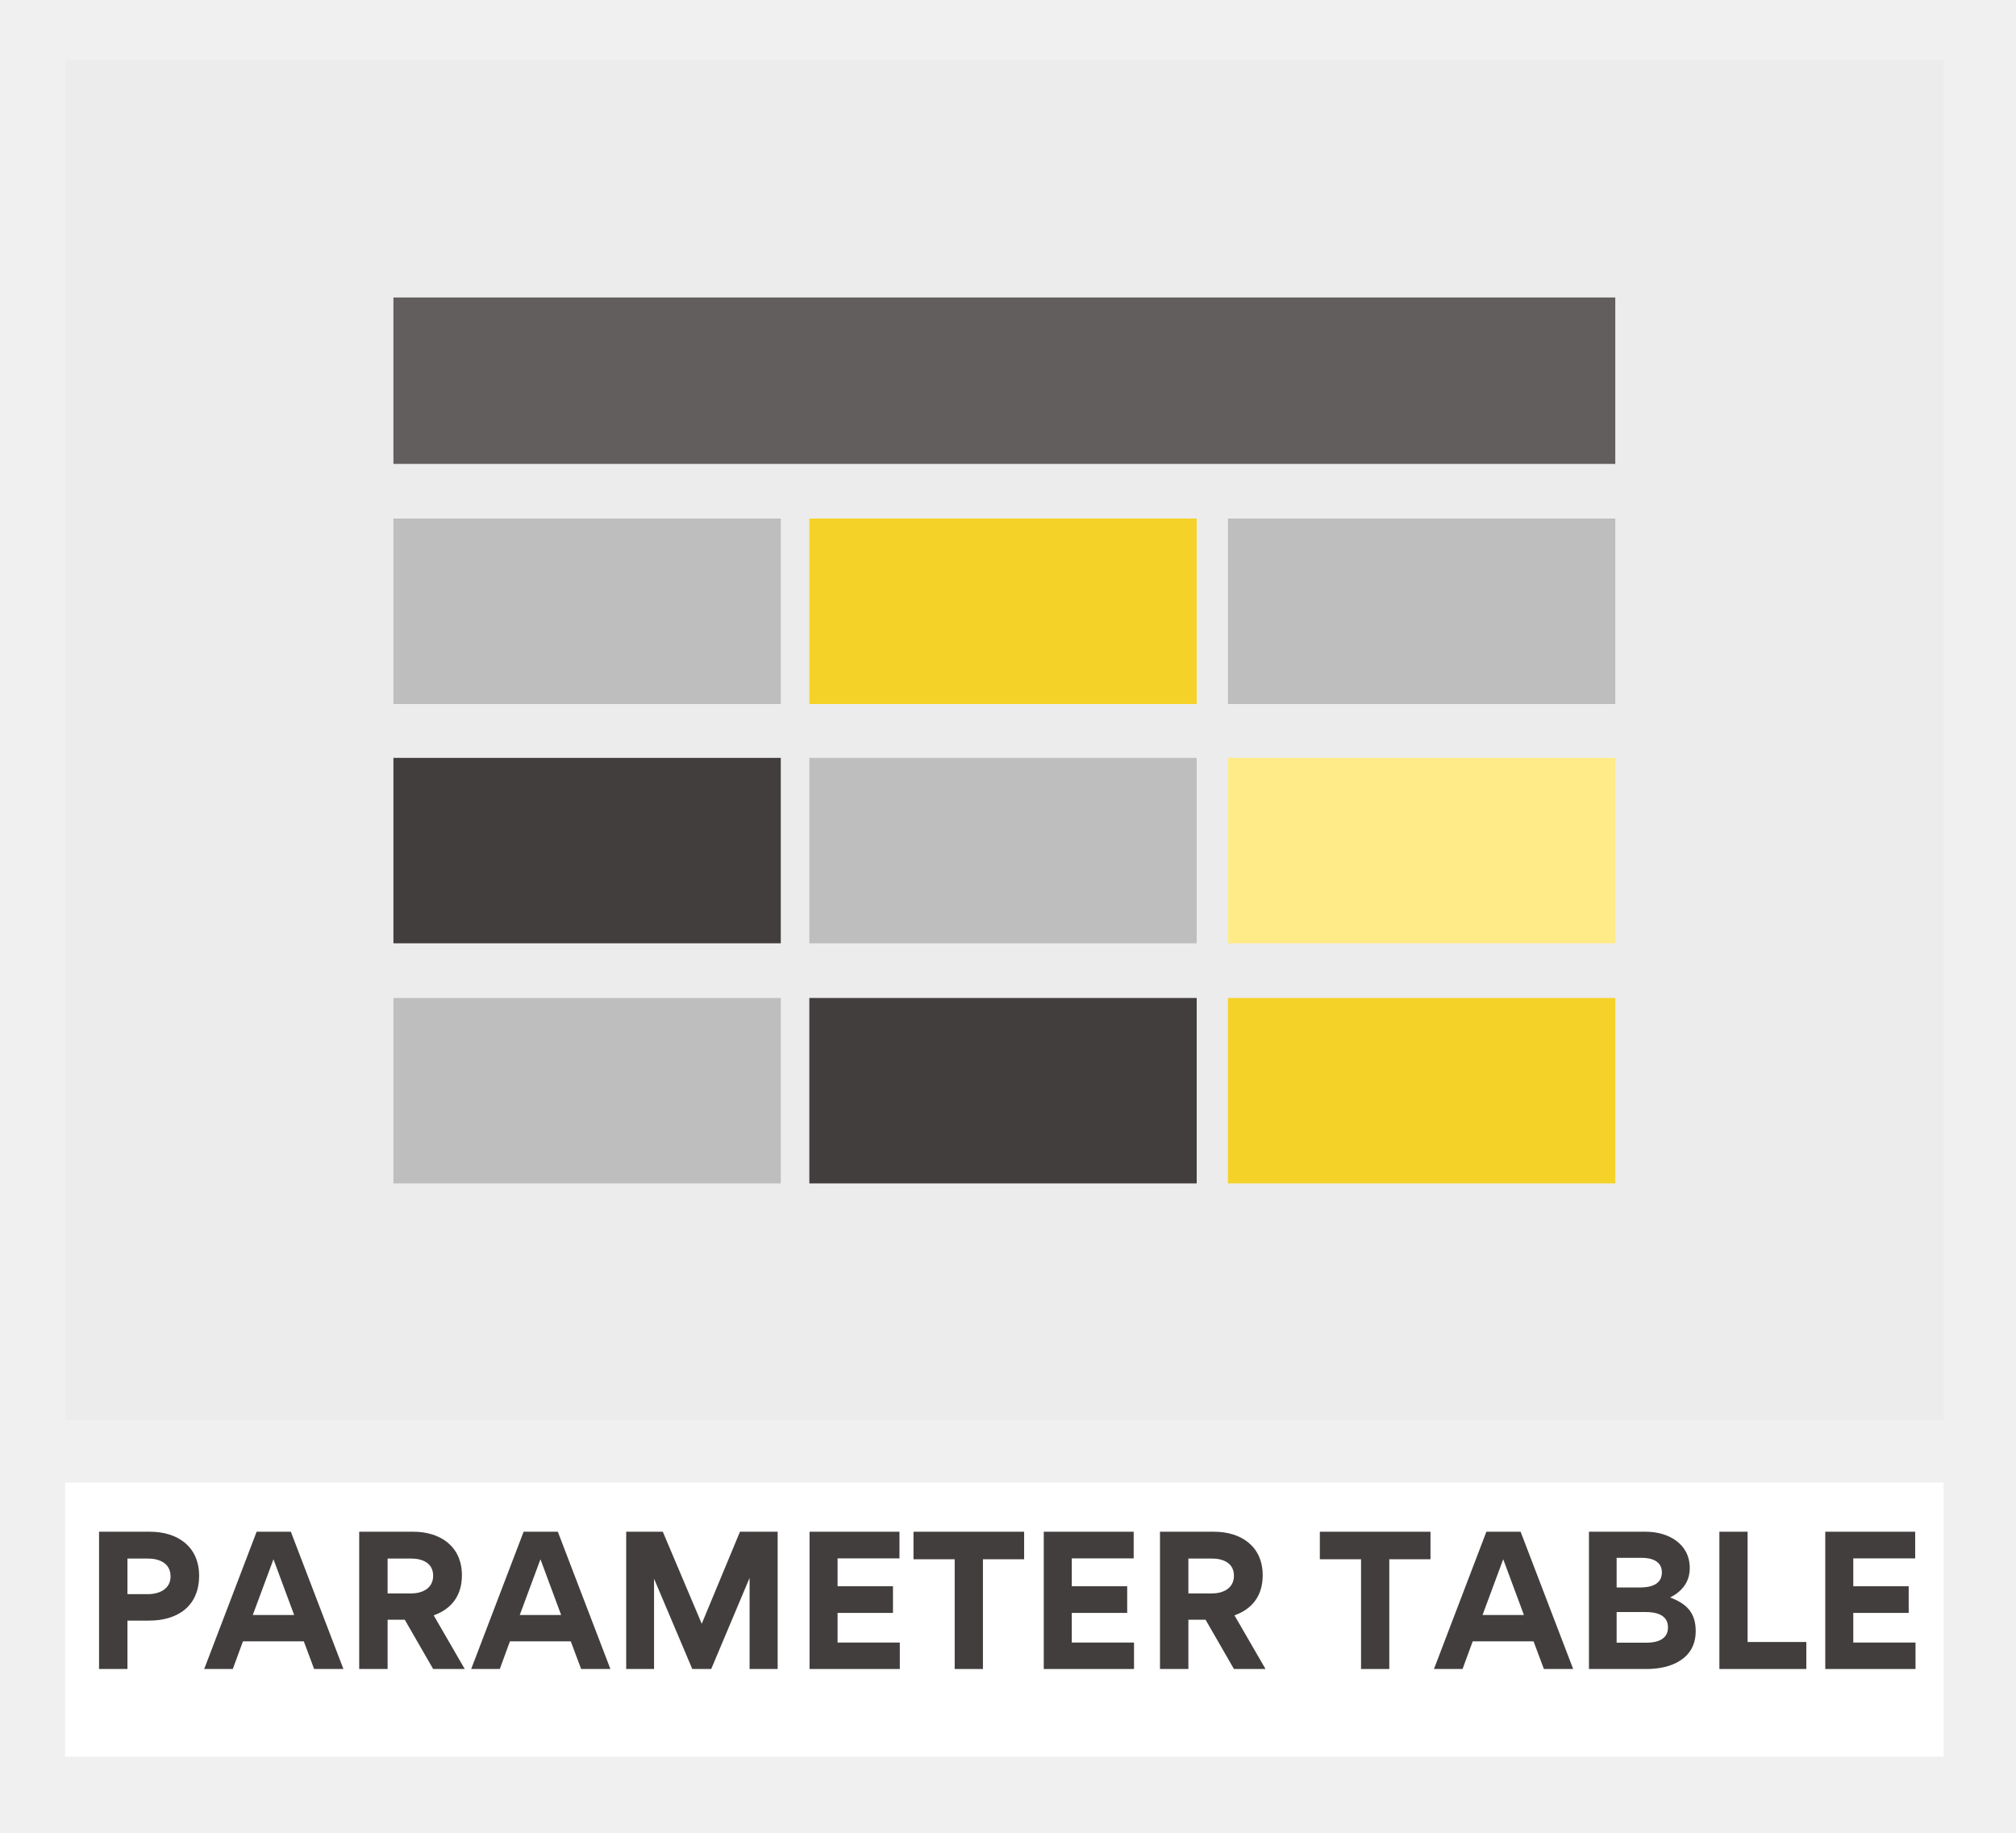
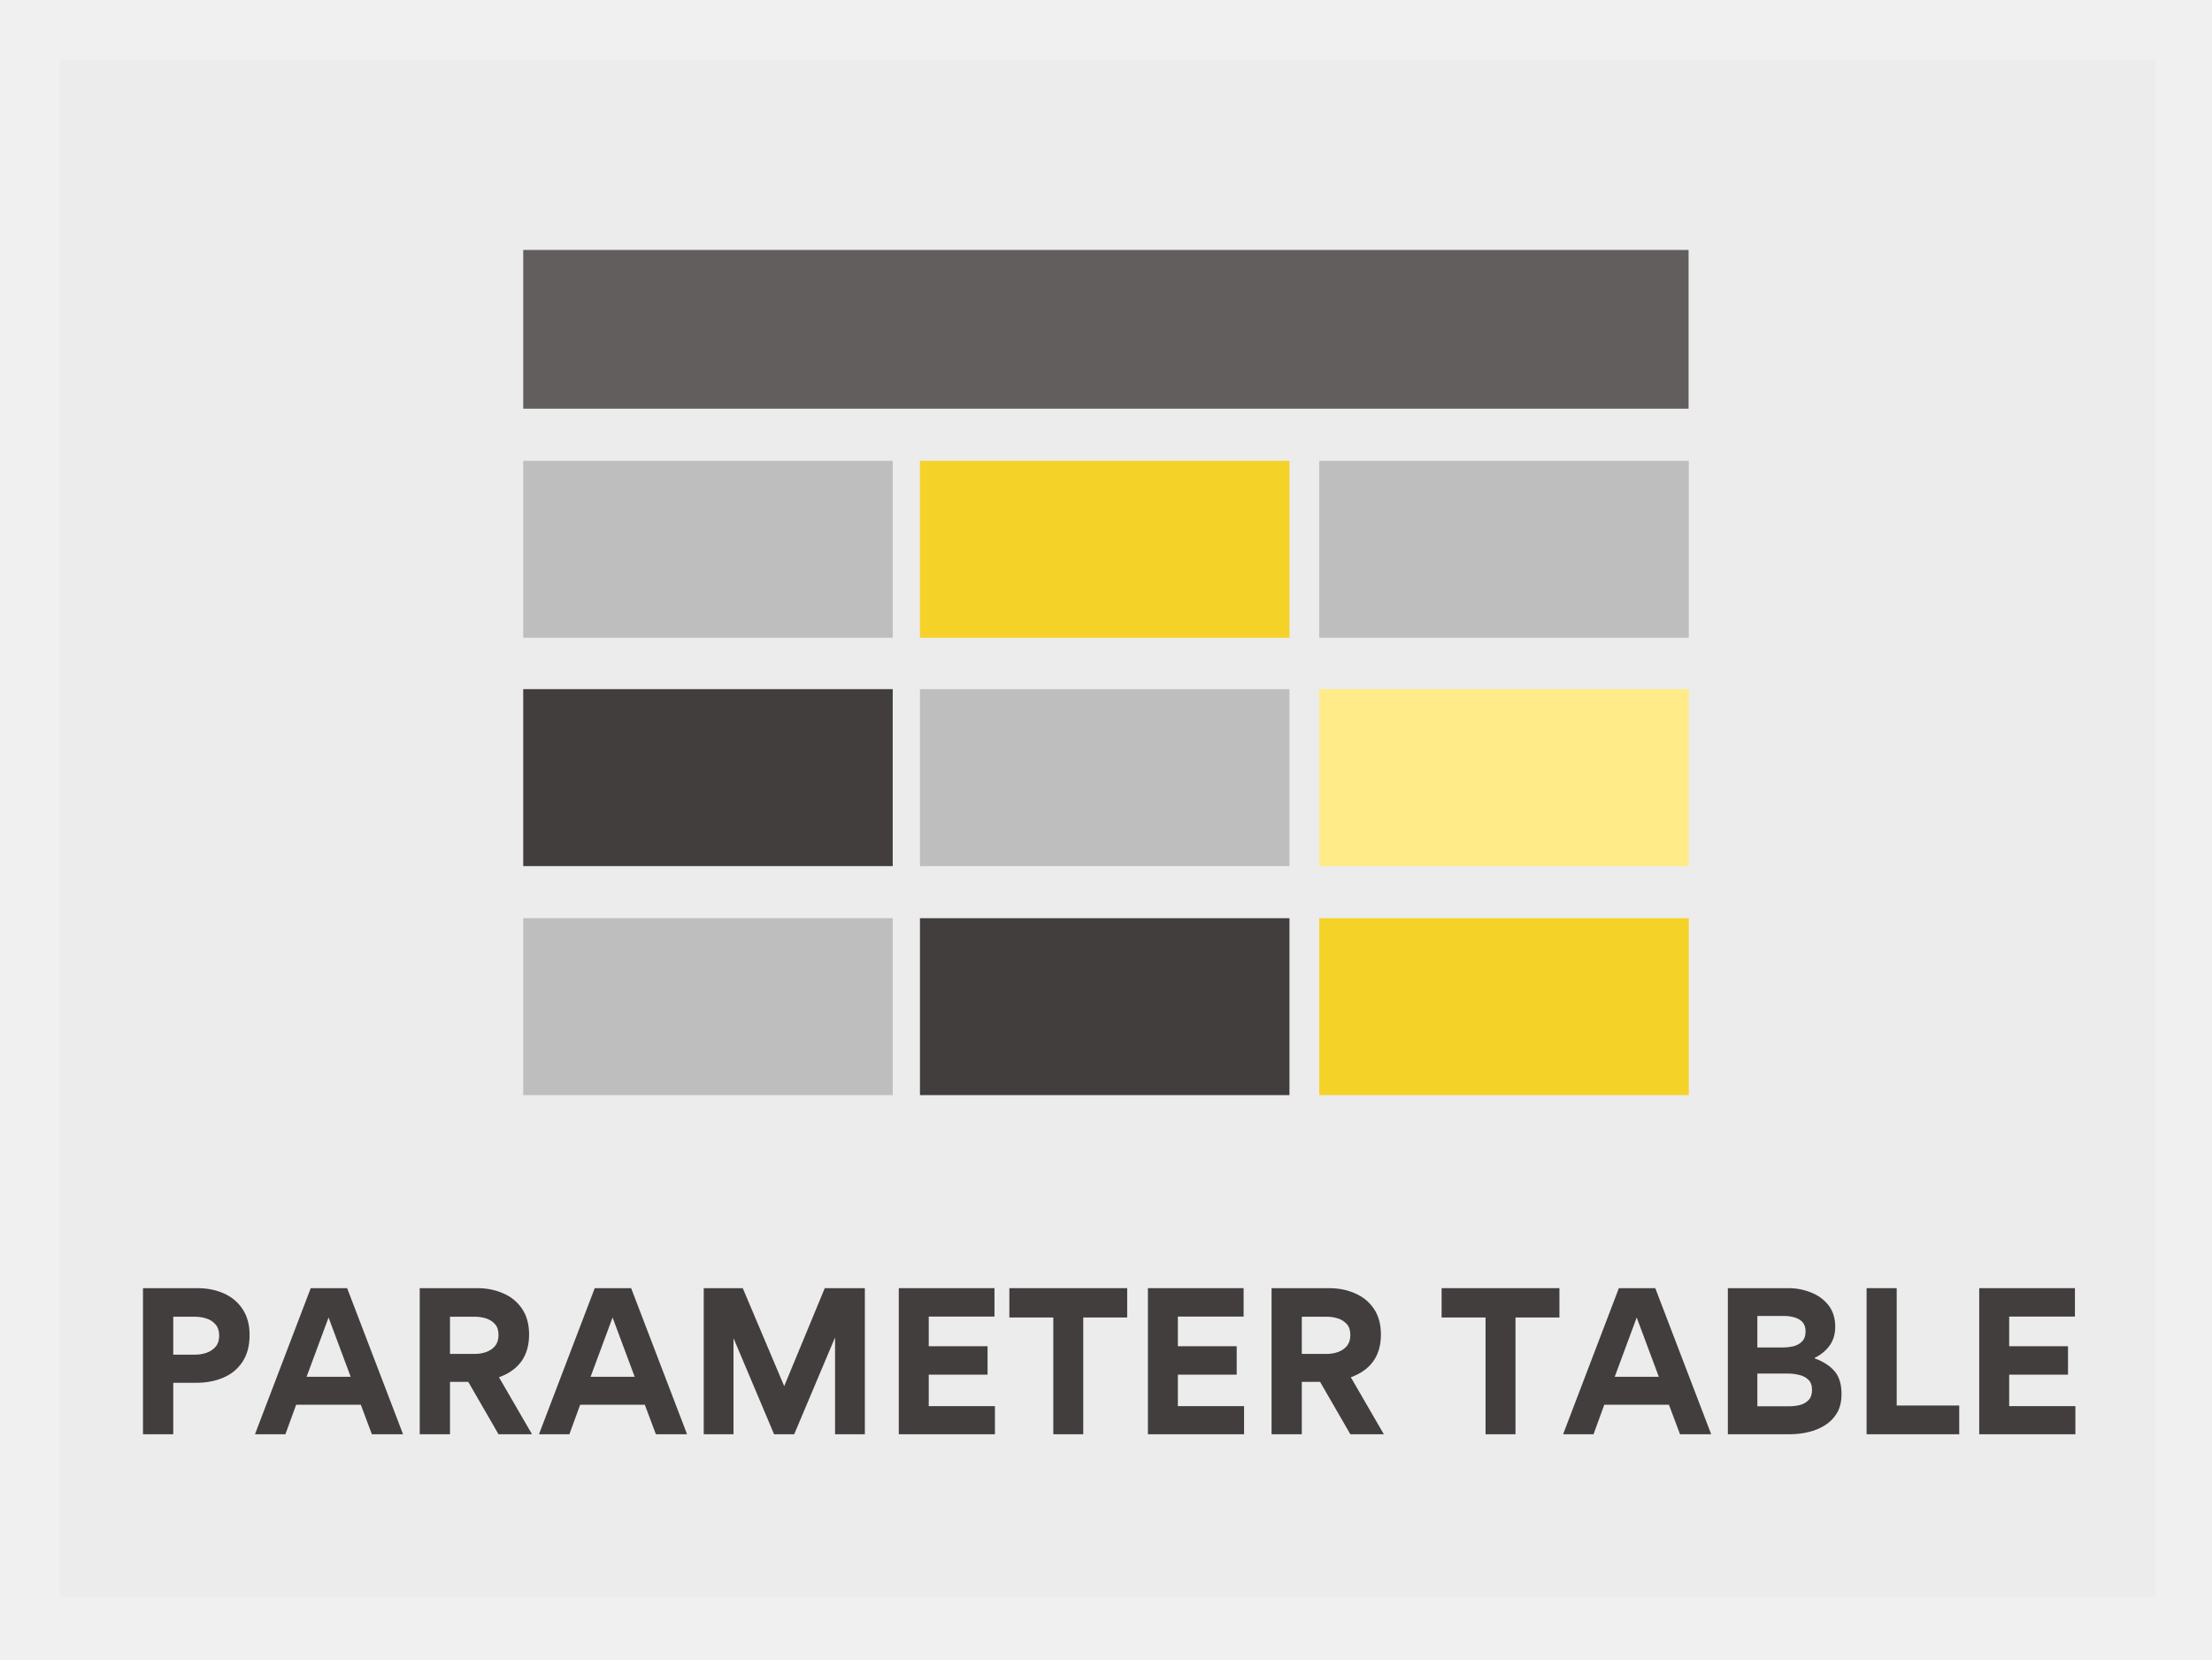
- <svg xmlns="http://www.w3.org/2000/svg" width="275" zoomAndPan="magnify" viewBox="0 0 206.25 187.5" height="250" preserveAspectRatio="xMidYMid meet" version="1.0">
+ <svg xmlns="http://www.w3.org/2000/svg" width="300" zoomAndPan="magnify" viewBox="0 0 224.88 168.75" height="225" preserveAspectRatio="xMidYMid meet" version="1.0">
  <defs>
    <g />
-     <clipPath id="30cf767ac2">
-       <path d="M 6.664 6.203 L 198.84 6.203 L 198.84 145.293 L 6.664 145.293 Z M 6.664 6.203 " clip-rule="nonzero" />
+     <clipPath id="b6ad99cd47">
+       <path d="M 5.984 6.059 L 219.188 6.059 L 219.188 162.441 L 5.984 162.441 Z M 5.984 6.059 " clip-rule="nonzero" />
    </clipPath>
-     <clipPath id="9b0c00285f">
-       <path d="M 6.664 151.676 L 198.84 151.676 L 198.84 179.699 L 6.664 179.699 Z M 6.664 151.676 " clip-rule="nonzero" />
+     <clipPath id="c42cba0978">
+       <path d="M 53.16 46.875 L 90.746 46.875 L 90.746 64.867 L 53.16 64.867 Z M 53.16 46.875 " clip-rule="nonzero" />
    </clipPath>
-     <clipPath id="59cfe35474">
-       <path d="M 40.25 53.047 L 79.879 53.047 L 79.879 72.02 L 40.25 72.02 Z M 40.25 53.047 " clip-rule="nonzero" />
+     <clipPath id="deddcba3ea">
+       <path d="M 93.516 46.875 L 131.102 46.875 L 131.102 64.867 L 93.516 64.867 Z M 93.516 46.875 " clip-rule="nonzero" />
    </clipPath>
-     <clipPath id="630995cce3">
-       <path d="M 82.801 53.047 L 122.43 53.047 L 122.43 72.02 L 82.801 72.02 Z M 82.801 53.047 " clip-rule="nonzero" />
+     <clipPath id="b131b3585e">
+       <path d="M 134.133 46.875 L 171.719 46.875 L 171.719 64.867 L 134.133 64.867 Z M 134.133 46.875 " clip-rule="nonzero" />
    </clipPath>
-     <clipPath id="e5ab5664ab">
-       <path d="M 125.625 53.047 L 165.254 53.047 L 165.254 72.02 L 125.625 72.02 Z M 125.625 53.047 " clip-rule="nonzero" />
+     <clipPath id="8744e34998">
+       <path d="M 53.16 70.094 L 90.746 70.094 L 90.746 88.09 L 53.16 88.09 Z M 53.16 70.094 " clip-rule="nonzero" />
    </clipPath>
-     <clipPath id="de208e90d2">
-       <path d="M 40.25 77.531 L 79.879 77.531 L 79.879 96.504 L 40.25 96.504 Z M 40.25 77.531 " clip-rule="nonzero" />
+     <clipPath id="f4e8f82086">
+       <path d="M 93.516 70.094 L 131.102 70.094 L 131.102 88.09 L 93.516 88.09 Z M 93.516 70.094 " clip-rule="nonzero" />
    </clipPath>
-     <clipPath id="5901a9e1d0">
-       <path d="M 82.801 77.531 L 122.43 77.531 L 122.43 96.504 L 82.801 96.504 Z M 82.801 77.531 " clip-rule="nonzero" />
+     <clipPath id="1e71619b41">
+       <path d="M 134.133 70.094 L 171.719 70.094 L 171.719 88.09 L 134.133 88.09 Z M 134.133 70.094 " clip-rule="nonzero" />
    </clipPath>
-     <clipPath id="20a21ecf9c">
-       <path d="M 125.625 77.531 L 165.254 77.531 L 165.254 96.504 L 125.625 96.504 Z M 125.625 77.531 " clip-rule="nonzero" />
+     <clipPath id="e738913d44">
+       <path d="M 53.16 25.422 L 171.719 25.422 L 171.719 41.57 L 53.16 41.57 Z M 53.16 25.422 " clip-rule="nonzero" />
    </clipPath>
-     <clipPath id="9cc34cf408">
-       <path d="M 40.25 30.43 L 165.254 30.43 L 165.254 47.457 L 40.25 47.457 Z M 40.25 30.43 " clip-rule="nonzero" />
+     <clipPath id="afe0cf02f3">
+       <path d="M 53.16 93.391 L 90.746 93.391 L 90.746 111.387 L 53.16 111.387 Z M 53.16 93.391 " clip-rule="nonzero" />
    </clipPath>
-     <clipPath id="37cae503fa">
-       <path d="M 40.25 102.094 L 79.879 102.094 L 79.879 121.066 L 40.25 121.066 Z M 40.25 102.094 " clip-rule="nonzero" />
+     <clipPath id="e34b548763">
+       <path d="M 93.516 93.391 L 131.102 93.391 L 131.102 111.387 L 93.516 111.387 Z M 93.516 93.391 " clip-rule="nonzero" />
    </clipPath>
-     <clipPath id="59dfef6380">
-       <path d="M 82.801 102.094 L 122.43 102.094 L 122.43 121.066 L 82.801 121.066 Z M 82.801 102.094 " clip-rule="nonzero" />
-     </clipPath>
-     <clipPath id="3bd884a975">
-       <path d="M 125.625 102.094 L 165.254 102.094 L 165.254 121.066 L 125.625 121.066 Z M 125.625 102.094 " clip-rule="nonzero" />
+     <clipPath id="1dacf37b9a">
+       <path d="M 134.133 93.391 L 171.719 93.391 L 171.719 111.387 L 134.133 111.387 Z M 134.133 93.391 " clip-rule="nonzero" />
    </clipPath>
  </defs>
-   <g clip-path="url(#30cf767ac2)">
-     <path fill="#ececec" d="M 6.664 6.203 L 198.84 6.203 L 198.84 145.293 L 6.664 145.293 Z M 6.664 6.203 " fill-opacity="1" fill-rule="nonzero" />
-   </g>
-   <g clip-path="url(#9b0c00285f)">
-     <path fill="#ffffff" d="M 6.664 151.676 L 198.84 151.676 L 198.84 179.699 L 6.664 179.699 Z M 6.664 151.676 " fill-opacity="1" fill-rule="nonzero" />
+   <g clip-path="url(#b6ad99cd47)">
+     <path fill="#ececec" d="M 5.984 6.059 L 219.18 6.059 L 219.18 162.441 L 5.984 162.441 Z M 5.984 6.059 " fill-opacity="1" fill-rule="nonzero" />
  </g>
  <g fill="#423e3e" fill-opacity="1">
-     <g transform="translate(8.500339, 170.7447)">
+     <g transform="translate(12.76569, 145.8786)">
      <g>
-         <path d="M 11.871 -9.543 C 11.871 -12.52 9.668 -14.043 6.852 -14.043 L 1.633 -14.043 L 1.633 0 L 4.539 0 L 4.539 -4.949 L 6.742 -4.949 C 9.684 -4.949 11.871 -6.438 11.871 -9.543 Z M 8.949 -9.469 C 8.949 -8.16 7.766 -7.656 6.617 -7.656 L 4.539 -7.656 L 4.539 -11.301 L 6.602 -11.301 C 7.801 -11.301 8.949 -10.832 8.949 -9.469 Z M 8.949 -9.469 " />
+         <path d="M 12.562 -10.094 C 12.562 -9 12.32 -8.094 11.844 -7.375 C 11.375 -6.656 10.727 -6.117 9.906 -5.766 C 9.094 -5.41 8.164 -5.234 7.125 -5.234 L 4.797 -5.234 L 4.797 0 L 1.719 0 L 1.719 -14.859 L 7.25 -14.859 C 8.25 -14.859 9.145 -14.68 9.938 -14.328 C 10.738 -13.973 11.375 -13.441 11.844 -12.734 C 12.32 -12.023 12.562 -11.145 12.562 -10.094 Z M 9.469 -10.016 C 9.469 -10.492 9.348 -10.875 9.109 -11.156 C 8.867 -11.445 8.562 -11.648 8.188 -11.766 C 7.812 -11.891 7.41 -11.953 6.984 -11.953 L 4.797 -11.953 L 4.797 -8.094 L 7 -8.094 C 7.406 -8.094 7.797 -8.156 8.172 -8.281 C 8.555 -8.414 8.867 -8.625 9.109 -8.906 C 9.348 -9.188 9.469 -9.555 9.469 -10.016 Z M 9.469 -10.016 " />
      </g>
    </g>
  </g>
  <g fill="#423e3e" fill-opacity="1">
-     <g transform="translate(20.91118, 170.7447)">
+     <g transform="translate(25.89156, 145.8786)">
      <g>
-         <path d="M 2.906 0 L 3.945 -2.832 L 10.168 -2.832 L 11.227 0 L 14.223 0 L 8.844 -14.043 L 5.344 -14.043 L -0.02 0 Z M 7.066 -11.227 L 9.184 -5.523 L 4.949 -5.523 Z M 7.066 -11.227 " />
+         <path d="M 3.078 0 L -0.016 0 L 5.656 -14.859 L 9.359 -14.859 L 15.047 0 L 11.875 0 L 10.75 -3 L 4.172 -3 Z M 7.469 -11.875 L 5.234 -5.844 L 9.719 -5.844 Z M 7.469 -11.875 " />
      </g>
    </g>
  </g>
  <g fill="#423e3e" fill-opacity="1">
-     <g transform="translate(35.11548, 170.7447)">
+     <g transform="translate(40.91423, 145.8786)">
      <g>
-         <path d="M 12.43 0 L 9.254 -5.488 C 11.156 -6.168 12.141 -7.586 12.141 -9.594 C 12.141 -12.574 9.898 -14.043 7.176 -14.043 L 1.633 -14.043 L 1.633 0 L 4.539 0 L 4.539 -5.039 L 6.297 -5.039 L 9.199 0 Z M 6.957 -7.73 L 4.539 -7.73 L 4.539 -11.301 L 6.941 -11.301 C 8.035 -11.301 9.199 -10.887 9.199 -9.543 C 9.199 -8.215 8.035 -7.73 6.957 -7.73 Z M 6.957 -7.73 " />
+         <path d="M 13.141 0 L 9.734 0 L 6.656 -5.328 L 4.797 -5.328 L 4.797 0 L 1.719 0 L 1.719 -14.859 L 7.594 -14.859 C 8.551 -14.859 9.426 -14.68 10.219 -14.328 C 11.02 -13.984 11.656 -13.461 12.125 -12.766 C 12.602 -12.066 12.844 -11.191 12.844 -10.141 C 12.844 -7.984 11.82 -6.535 9.781 -5.797 Z M 7.359 -8.172 C 7.734 -8.172 8.102 -8.234 8.469 -8.359 C 8.844 -8.492 9.145 -8.695 9.375 -8.969 C 9.613 -9.25 9.734 -9.625 9.734 -10.094 C 9.734 -10.57 9.613 -10.941 9.375 -11.203 C 9.133 -11.473 8.832 -11.664 8.469 -11.781 C 8.102 -11.895 7.727 -11.953 7.344 -11.953 L 4.797 -11.953 L 4.797 -8.172 Z M 7.359 -8.172 " />
      </g>
    </g>
  </g>
  <g fill="#423e3e" fill-opacity="1">
-     <g transform="translate(48.22577, 170.7447)">
+     <g transform="translate(54.77985, 145.8786)">
      <g>
-         <path d="M 2.906 0 L 3.945 -2.832 L 10.168 -2.832 L 11.227 0 L 14.223 0 L 8.844 -14.043 L 5.344 -14.043 L -0.02 0 Z M 7.066 -11.227 L 9.184 -5.523 L 4.949 -5.523 Z M 7.066 -11.227 " />
+         <path d="M 3.078 0 L -0.016 0 L 5.656 -14.859 L 9.359 -14.859 L 15.047 0 L 11.875 0 L 10.75 -3 L 4.172 -3 Z M 7.469 -11.875 L 5.234 -5.844 L 9.719 -5.844 Z M 7.469 -11.875 " />
      </g>
    </g>
  </g>
  <g fill="#423e3e" fill-opacity="1">
-     <g transform="translate(62.43008, 170.7447)">
+     <g transform="translate(69.80252, 145.8786)">
      <g>
-         <path d="M 14.238 -9.273 L 14.258 -9.273 L 14.258 0 L 17.129 0 L 17.129 -14.043 L 13.273 -14.043 L 9.363 -4.629 L 5.379 -14.043 L 1.633 -14.043 L 1.633 0 L 4.484 0 L 4.484 -9.199 L 4.5 -9.199 L 8.395 0 L 10.332 0 Z M 14.238 -9.273 " />
+         <path d="M 15.062 -9.812 L 10.922 0 L 8.875 0 L 4.766 -9.734 L 4.75 -9.734 L 4.75 0 L 1.719 0 L 1.719 -14.859 L 5.688 -14.859 L 9.906 -4.891 L 14.031 -14.859 L 18.109 -14.859 L 18.109 0 L 15.078 0 L 15.078 -9.812 Z M 15.062 -9.812 " />
      </g>
    </g>
  </g>
  <g fill="#423e3e" fill-opacity="1">
-     <g transform="translate(81.18981, 170.7447)">
+     <g transform="translate(89.64307, 145.8786)">
      <g>
-         <path d="M 1.633 -14.043 L 1.633 0 L 10.867 0 L 10.867 -2.707 L 4.5 -2.707 L 4.5 -5.738 L 10.168 -5.738 L 10.168 -8.465 L 4.5 -8.465 L 4.5 -11.316 L 10.832 -11.316 L 10.832 -14.043 Z M 1.633 -14.043 " />
+         <path d="M 1.719 -14.859 L 11.453 -14.859 L 11.453 -11.969 L 4.766 -11.969 L 4.766 -8.953 L 10.75 -8.953 L 10.75 -6.062 L 4.766 -6.062 L 4.766 -2.859 L 11.5 -2.859 L 11.5 0 L 1.719 0 Z M 1.719 -14.859 " />
      </g>
    </g>
  </g>
  <g fill="#423e3e" fill-opacity="1">
-     <g transform="translate(93.08054, 170.7447)">
+     <g transform="translate(102.2189, 145.8786)">
      <g>
-         <path d="M 4.59 0 L 7.48 0 L 7.48 -11.227 L 11.695 -11.227 L 11.695 -14.043 L 0.375 -14.043 L 0.375 -11.227 L 4.59 -11.227 Z M 4.59 0 " />
+         <path d="M 4.859 0 L 4.859 -11.875 L 0.391 -11.875 L 0.391 -14.859 L 12.375 -14.859 L 12.375 -11.875 L 7.906 -11.875 L 7.906 0 Z M 4.859 0 " />
      </g>
    </g>
  </g>
  <g fill="#423e3e" fill-opacity="1">
-     <g transform="translate(105.1506, 170.7447)">
+     <g transform="translate(114.9843, 145.8786)">
      <g>
-         <path d="M 1.633 -14.043 L 1.633 0 L 10.867 0 L 10.867 -2.707 L 4.5 -2.707 L 4.5 -5.738 L 10.168 -5.738 L 10.168 -8.465 L 4.5 -8.465 L 4.5 -11.316 L 10.832 -11.316 L 10.832 -14.043 Z M 1.633 -14.043 " />
+         <path d="M 1.719 -14.859 L 11.453 -14.859 L 11.453 -11.969 L 4.766 -11.969 L 4.766 -8.953 L 10.75 -8.953 L 10.75 -6.062 L 4.766 -6.062 L 4.766 -2.859 L 11.5 -2.859 L 11.5 0 L 1.719 0 Z M 1.719 -14.859 " />
      </g>
    </g>
  </g>
  <g fill="#423e3e" fill-opacity="1">
-     <g transform="translate(117.0413, 170.7447)">
+     <g transform="translate(127.5601, 145.8786)">
      <g>
-         <path d="M 12.43 0 L 9.254 -5.488 C 11.156 -6.168 12.141 -7.586 12.141 -9.594 C 12.141 -12.574 9.898 -14.043 7.176 -14.043 L 1.633 -14.043 L 1.633 0 L 4.539 0 L 4.539 -5.039 L 6.297 -5.039 L 9.199 0 Z M 6.957 -7.73 L 4.539 -7.73 L 4.539 -11.301 L 6.941 -11.301 C 8.035 -11.301 9.199 -10.887 9.199 -9.543 C 9.199 -8.215 8.035 -7.73 6.957 -7.73 Z M 6.957 -7.73 " />
+         <path d="M 13.141 0 L 9.734 0 L 6.656 -5.328 L 4.797 -5.328 L 4.797 0 L 1.719 0 L 1.719 -14.859 L 7.594 -14.859 C 8.551 -14.859 9.426 -14.68 10.219 -14.328 C 11.02 -13.984 11.656 -13.461 12.125 -12.766 C 12.602 -12.066 12.844 -11.191 12.844 -10.141 C 12.844 -7.984 11.82 -6.535 9.781 -5.797 Z M 7.359 -8.172 C 7.734 -8.172 8.102 -8.234 8.469 -8.359 C 8.844 -8.492 9.145 -8.695 9.375 -8.969 C 9.613 -9.25 9.734 -9.625 9.734 -10.094 C 9.734 -10.57 9.613 -10.941 9.375 -11.203 C 9.133 -11.473 8.832 -11.664 8.469 -11.781 C 8.102 -11.895 7.727 -11.953 7.344 -11.953 L 4.797 -11.953 L 4.797 -8.172 Z M 7.359 -8.172 " />
      </g>
    </g>
  </g>
  <g fill="#423e3e" fill-opacity="1">
-     <g transform="translate(130.1516, 170.7447)">
+     <g transform="translate(141.4258, 145.8786)">
      <g />
    </g>
  </g>
  <g fill="#423e3e" fill-opacity="1">
-     <g transform="translate(134.6532, 170.7447)">
+     <g transform="translate(146.1867, 145.8786)">
      <g>
-         <path d="M 4.59 0 L 7.48 0 L 7.48 -11.227 L 11.695 -11.227 L 11.695 -14.043 L 0.375 -14.043 L 0.375 -11.227 L 4.59 -11.227 Z M 4.59 0 " />
+         <path d="M 4.859 0 L 4.859 -11.875 L 0.391 -11.875 L 0.391 -14.859 L 12.375 -14.859 L 12.375 -11.875 L 7.906 -11.875 L 7.906 0 Z M 4.859 0 " />
      </g>
    </g>
  </g>
  <g fill="#423e3e" fill-opacity="1">
-     <g transform="translate(146.7233, 170.7447)">
+     <g transform="translate(158.9522, 145.8786)">
      <g>
-         <path d="M 2.906 0 L 3.945 -2.832 L 10.168 -2.832 L 11.227 0 L 14.223 0 L 8.844 -14.043 L 5.344 -14.043 L -0.02 0 Z M 7.066 -11.227 L 9.184 -5.523 L 4.949 -5.523 Z M 7.066 -11.227 " />
+         <path d="M 3.078 0 L -0.016 0 L 5.656 -14.859 L 9.359 -14.859 L 15.047 0 L 11.875 0 L 10.75 -3 L 4.172 -3 Z M 7.469 -11.875 L 5.234 -5.844 L 9.719 -5.844 Z M 7.469 -11.875 " />
      </g>
    </g>
  </g>
  <g fill="#423e3e" fill-opacity="1">
-     <g transform="translate(160.9276, 170.7447)">
+     <g transform="translate(173.9749, 145.8786)">
      <g>
-         <path d="M 12.555 -3.875 C 12.555 -5.738 11.641 -6.672 9.973 -7.301 L 9.973 -7.336 C 11.191 -7.965 11.945 -8.93 11.945 -10.332 C 11.945 -12.84 9.719 -14.043 7.461 -14.043 L 1.633 -14.043 L 1.633 0 L 7.551 0 C 10.027 0 12.555 -1.023 12.555 -3.875 Z M 9.094 -9.883 C 9.094 -8.609 7.891 -8.34 6.867 -8.34 L 4.465 -8.34 L 4.465 -11.371 L 7.066 -11.371 C 8.035 -11.371 9.094 -11.047 9.094 -9.883 Z M 9.719 -4.25 C 9.719 -2.996 8.555 -2.691 7.516 -2.691 L 4.465 -2.691 L 4.465 -5.828 L 7.426 -5.828 C 8.5 -5.828 9.719 -5.559 9.719 -4.25 Z M 9.719 -4.25 " />
+         <path d="M 13.281 -4.094 C 13.281 -3.332 13.129 -2.691 12.828 -2.172 C 12.523 -1.66 12.117 -1.242 11.609 -0.922 C 11.098 -0.598 10.531 -0.363 9.906 -0.219 C 9.281 -0.07 8.641 0 7.984 0 L 1.719 0 L 1.719 -14.859 L 7.891 -14.859 C 8.691 -14.859 9.453 -14.711 10.172 -14.422 C 10.898 -14.141 11.492 -13.707 11.953 -13.125 C 12.41 -12.539 12.641 -11.805 12.641 -10.922 C 12.641 -10.191 12.453 -9.562 12.078 -9.031 C 11.703 -8.508 11.191 -8.086 10.547 -7.766 L 10.547 -7.719 C 11.43 -7.395 12.109 -6.957 12.578 -6.406 C 13.047 -5.852 13.281 -5.082 13.281 -4.094 Z M 9.625 -10.453 C 9.625 -10.867 9.516 -11.191 9.297 -11.422 C 9.078 -11.648 8.801 -11.805 8.469 -11.891 C 8.145 -11.984 7.812 -12.031 7.469 -12.031 L 4.719 -12.031 L 4.719 -8.828 L 7.266 -8.828 C 7.629 -8.828 7.988 -8.863 8.344 -8.938 C 8.707 -9.02 9.008 -9.18 9.25 -9.422 C 9.5 -9.66 9.625 -10.004 9.625 -10.453 Z M 10.281 -4.5 C 10.281 -4.969 10.156 -5.316 9.906 -5.547 C 9.664 -5.785 9.359 -5.945 8.984 -6.031 C 8.609 -6.125 8.234 -6.172 7.859 -6.172 L 4.719 -6.172 L 4.719 -2.844 L 7.953 -2.844 C 8.316 -2.844 8.676 -2.883 9.031 -2.969 C 9.395 -3.062 9.691 -3.227 9.922 -3.469 C 10.16 -3.707 10.281 -4.051 10.281 -4.5 Z M 10.281 -4.5 " />
      </g>
    </g>
  </g>
  <g fill="#423e3e" fill-opacity="1">
-     <g transform="translate(174.2711, 170.7447)">
+     <g transform="translate(188.0871, 145.8786)">
      <g>
-         <path d="M 1.633 -14.043 L 1.633 0 L 10.527 0 L 10.527 -2.762 L 4.52 -2.762 L 4.52 -14.043 Z M 1.633 -14.043 " />
+         <path d="M 1.719 -14.859 L 4.781 -14.859 L 4.781 -2.922 L 11.141 -2.922 L 11.141 0 L 1.719 0 Z M 1.719 -14.859 " />
      </g>
    </g>
  </g>
  <g fill="#423e3e" fill-opacity="1">
-     <g transform="translate(185.1036, 170.7447)">
+     <g transform="translate(199.5437, 145.8786)">
      <g>
-         <path d="M 1.633 -14.043 L 1.633 0 L 10.867 0 L 10.867 -2.707 L 4.5 -2.707 L 4.5 -5.738 L 10.168 -5.738 L 10.168 -8.465 L 4.5 -8.465 L 4.5 -11.316 L 10.832 -11.316 L 10.832 -14.043 Z M 1.633 -14.043 " />
+         <path d="M 1.719 -14.859 L 11.453 -14.859 L 11.453 -11.969 L 4.766 -11.969 L 4.766 -8.953 L 10.75 -8.953 L 10.75 -6.062 L 4.766 -6.062 L 4.766 -2.859 L 11.5 -2.859 L 11.5 0 L 1.719 0 Z M 1.719 -14.859 " />
      </g>
    </g>
  </g>
-   <g clip-path="url(#59cfe35474)">
-     <path fill="#bebebe" d="M 40.25 53.047 L 79.879 53.047 L 79.879 72.02 L 40.25 72.02 Z M 40.25 53.047 " fill-opacity="1" fill-rule="nonzero" />
+   <g clip-path="url(#c42cba0978)">
+     <path fill="#bebebe" d="M 53.16 46.875 L 90.766 46.875 L 90.766 64.867 L 53.16 64.867 Z M 53.16 46.875 " fill-opacity="1" fill-rule="nonzero" />
  </g>
-   <g clip-path="url(#630995cce3)">
-     <path fill="#f5d228" d="M 82.801 53.047 L 122.43 53.047 L 122.43 72.02 L 82.801 72.02 Z M 82.801 53.047 " fill-opacity="1" fill-rule="nonzero" />
+   <g clip-path="url(#deddcba3ea)">
+     <path fill="#f5d228" d="M 93.516 46.875 L 131.125 46.875 L 131.125 64.867 L 93.516 64.867 Z M 93.516 46.875 " fill-opacity="1" fill-rule="nonzero" />
  </g>
-   <g clip-path="url(#e5ab5664ab)">
-     <path fill="#bebebe" d="M 125.625 53.047 L 165.254 53.047 L 165.254 72.02 L 125.625 72.02 Z M 125.625 53.047 " fill-opacity="1" fill-rule="nonzero" />
+   <g clip-path="url(#b131b3585e)">
+     <path fill="#bebebe" d="M 134.133 46.875 L 171.742 46.875 L 171.742 64.867 L 134.133 64.867 Z M 134.133 46.875 " fill-opacity="1" fill-rule="nonzero" />
  </g>
-   <g clip-path="url(#de208e90d2)">
-     <path fill="#423e3e" d="M 40.25 77.531 L 79.879 77.531 L 79.879 96.504 L 40.25 96.504 Z M 40.25 77.531 " fill-opacity="1" fill-rule="nonzero" />
+   <g clip-path="url(#8744e34998)">
+     <path fill="#423e3e" d="M 53.16 70.094 L 90.766 70.094 L 90.766 88.09 L 53.16 88.09 Z M 53.16 70.094 " fill-opacity="1" fill-rule="nonzero" />
  </g>
-   <g clip-path="url(#5901a9e1d0)">
-     <path fill="#bebebe" d="M 82.801 77.531 L 122.43 77.531 L 122.43 96.504 L 82.801 96.504 Z M 82.801 77.531 " fill-opacity="1" fill-rule="nonzero" />
+   <g clip-path="url(#f4e8f82086)">
+     <path fill="#bebebe" d="M 93.516 70.094 L 131.125 70.094 L 131.125 88.09 L 93.516 88.09 Z M 93.516 70.094 " fill-opacity="1" fill-rule="nonzero" />
  </g>
-   <g clip-path="url(#20a21ecf9c)">
-     <path fill="#ffeb87" d="M 125.625 77.531 L 165.254 77.531 L 165.254 96.504 L 125.625 96.504 Z M 125.625 77.531 " fill-opacity="1" fill-rule="nonzero" />
+   <g clip-path="url(#1e71619b41)">
+     <path fill="#ffeb87" d="M 134.133 70.094 L 171.742 70.094 L 171.742 88.09 L 134.133 88.09 Z M 134.133 70.094 " fill-opacity="1" fill-rule="nonzero" />
  </g>
-   <g clip-path="url(#9cc34cf408)">
-     <path fill="#625e5e" d="M 40.25 30.43 L 165.254 30.43 L 165.254 47.457 L 40.25 47.457 Z M 40.25 30.43 " fill-opacity="1" fill-rule="nonzero" />
+   <g clip-path="url(#e738913d44)">
+     <path fill="#625e5e" d="M 53.16 25.422 L 171.699 25.422 L 171.699 41.57 L 53.16 41.57 Z M 53.16 25.422 " fill-opacity="1" fill-rule="nonzero" />
  </g>
-   <g clip-path="url(#37cae503fa)">
-     <path fill="#bebebe" d="M 40.25 102.094 L 79.879 102.094 L 79.879 121.066 L 40.25 121.066 Z M 40.25 102.094 " fill-opacity="1" fill-rule="nonzero" />
+   <g clip-path="url(#afe0cf02f3)">
+     <path fill="#bebebe" d="M 53.16 93.391 L 90.766 93.391 L 90.766 111.387 L 53.16 111.387 Z M 53.16 93.391 " fill-opacity="1" fill-rule="nonzero" />
  </g>
-   <g clip-path="url(#59dfef6380)">
-     <path fill="#423e3e" d="M 82.801 102.094 L 122.43 102.094 L 122.43 121.066 L 82.801 121.066 Z M 82.801 102.094 " fill-opacity="1" fill-rule="nonzero" />
+   <g clip-path="url(#e34b548763)">
+     <path fill="#423e3e" d="M 93.516 93.391 L 131.125 93.391 L 131.125 111.387 L 93.516 111.387 Z M 93.516 93.391 " fill-opacity="1" fill-rule="nonzero" />
  </g>
-   <g clip-path="url(#3bd884a975)">
-     <path fill="#f5d228" d="M 125.625 102.094 L 165.254 102.094 L 165.254 121.066 L 125.625 121.066 Z M 125.625 102.094 " fill-opacity="1" fill-rule="nonzero" />
+   <g clip-path="url(#1dacf37b9a)">
+     <path fill="#f5d228" d="M 134.133 93.391 L 171.742 93.391 L 171.742 111.387 L 134.133 111.387 Z M 134.133 93.391 " fill-opacity="1" fill-rule="nonzero" />
  </g>
</svg>
